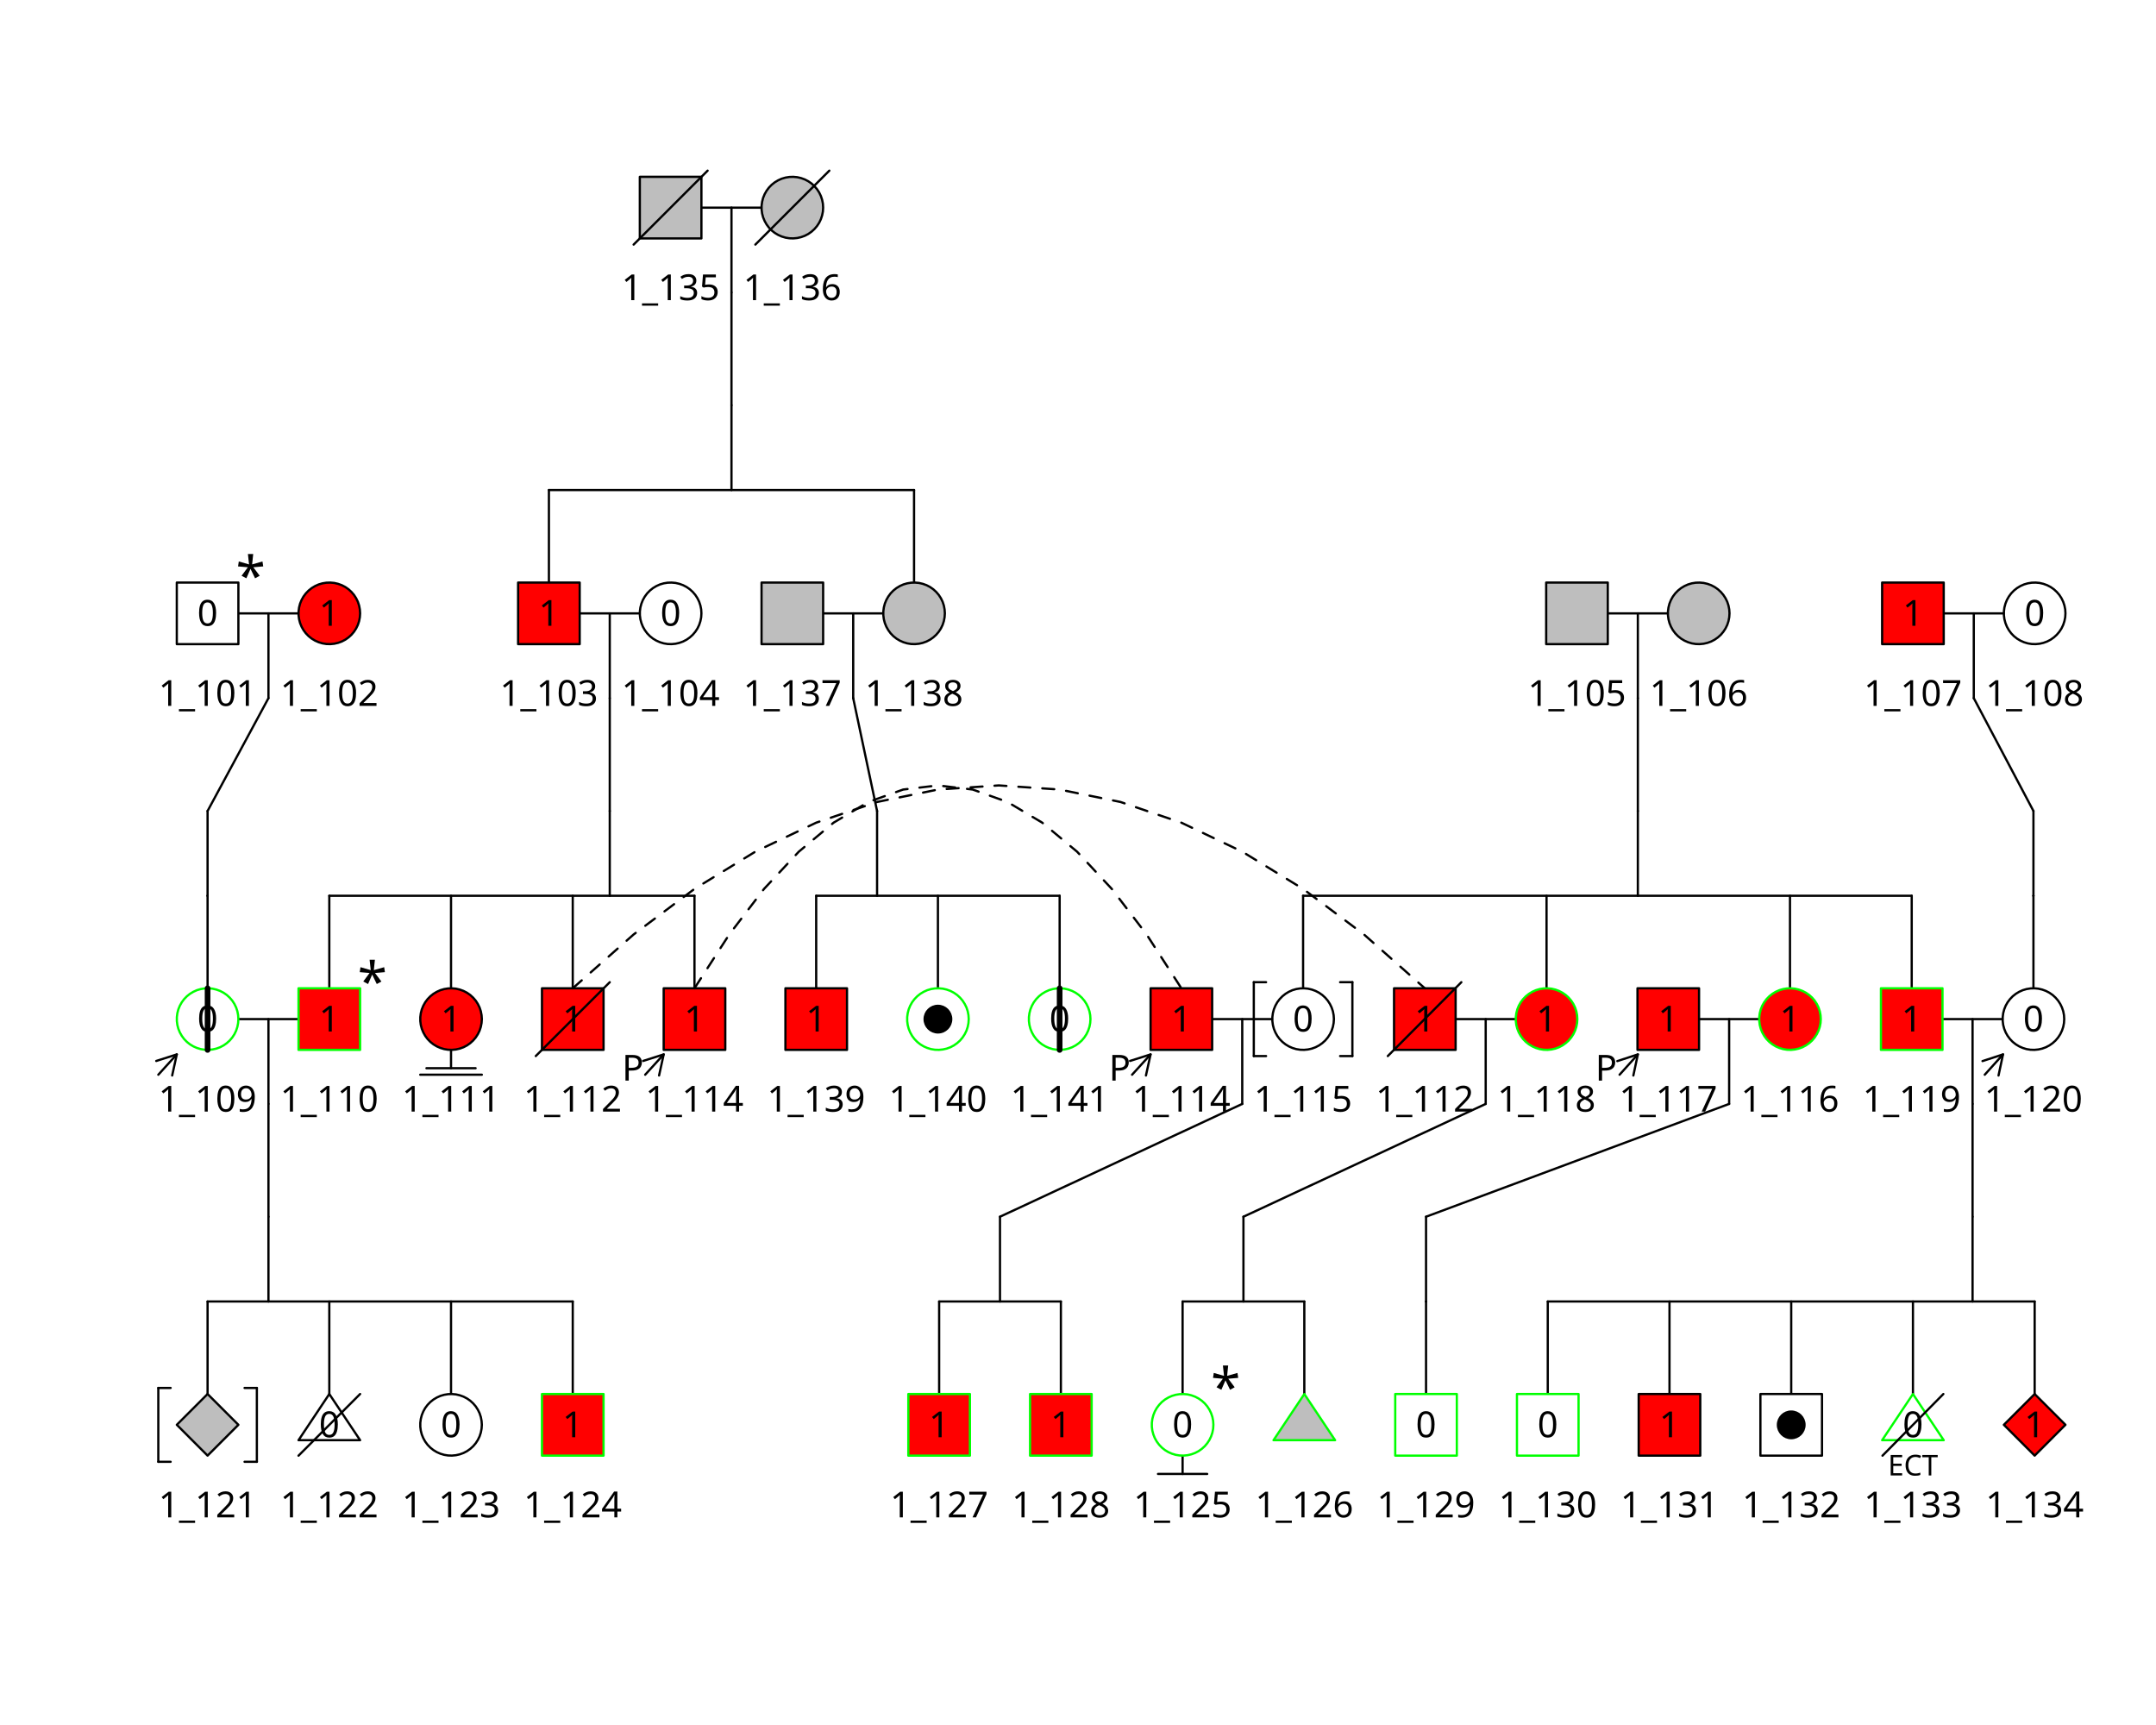
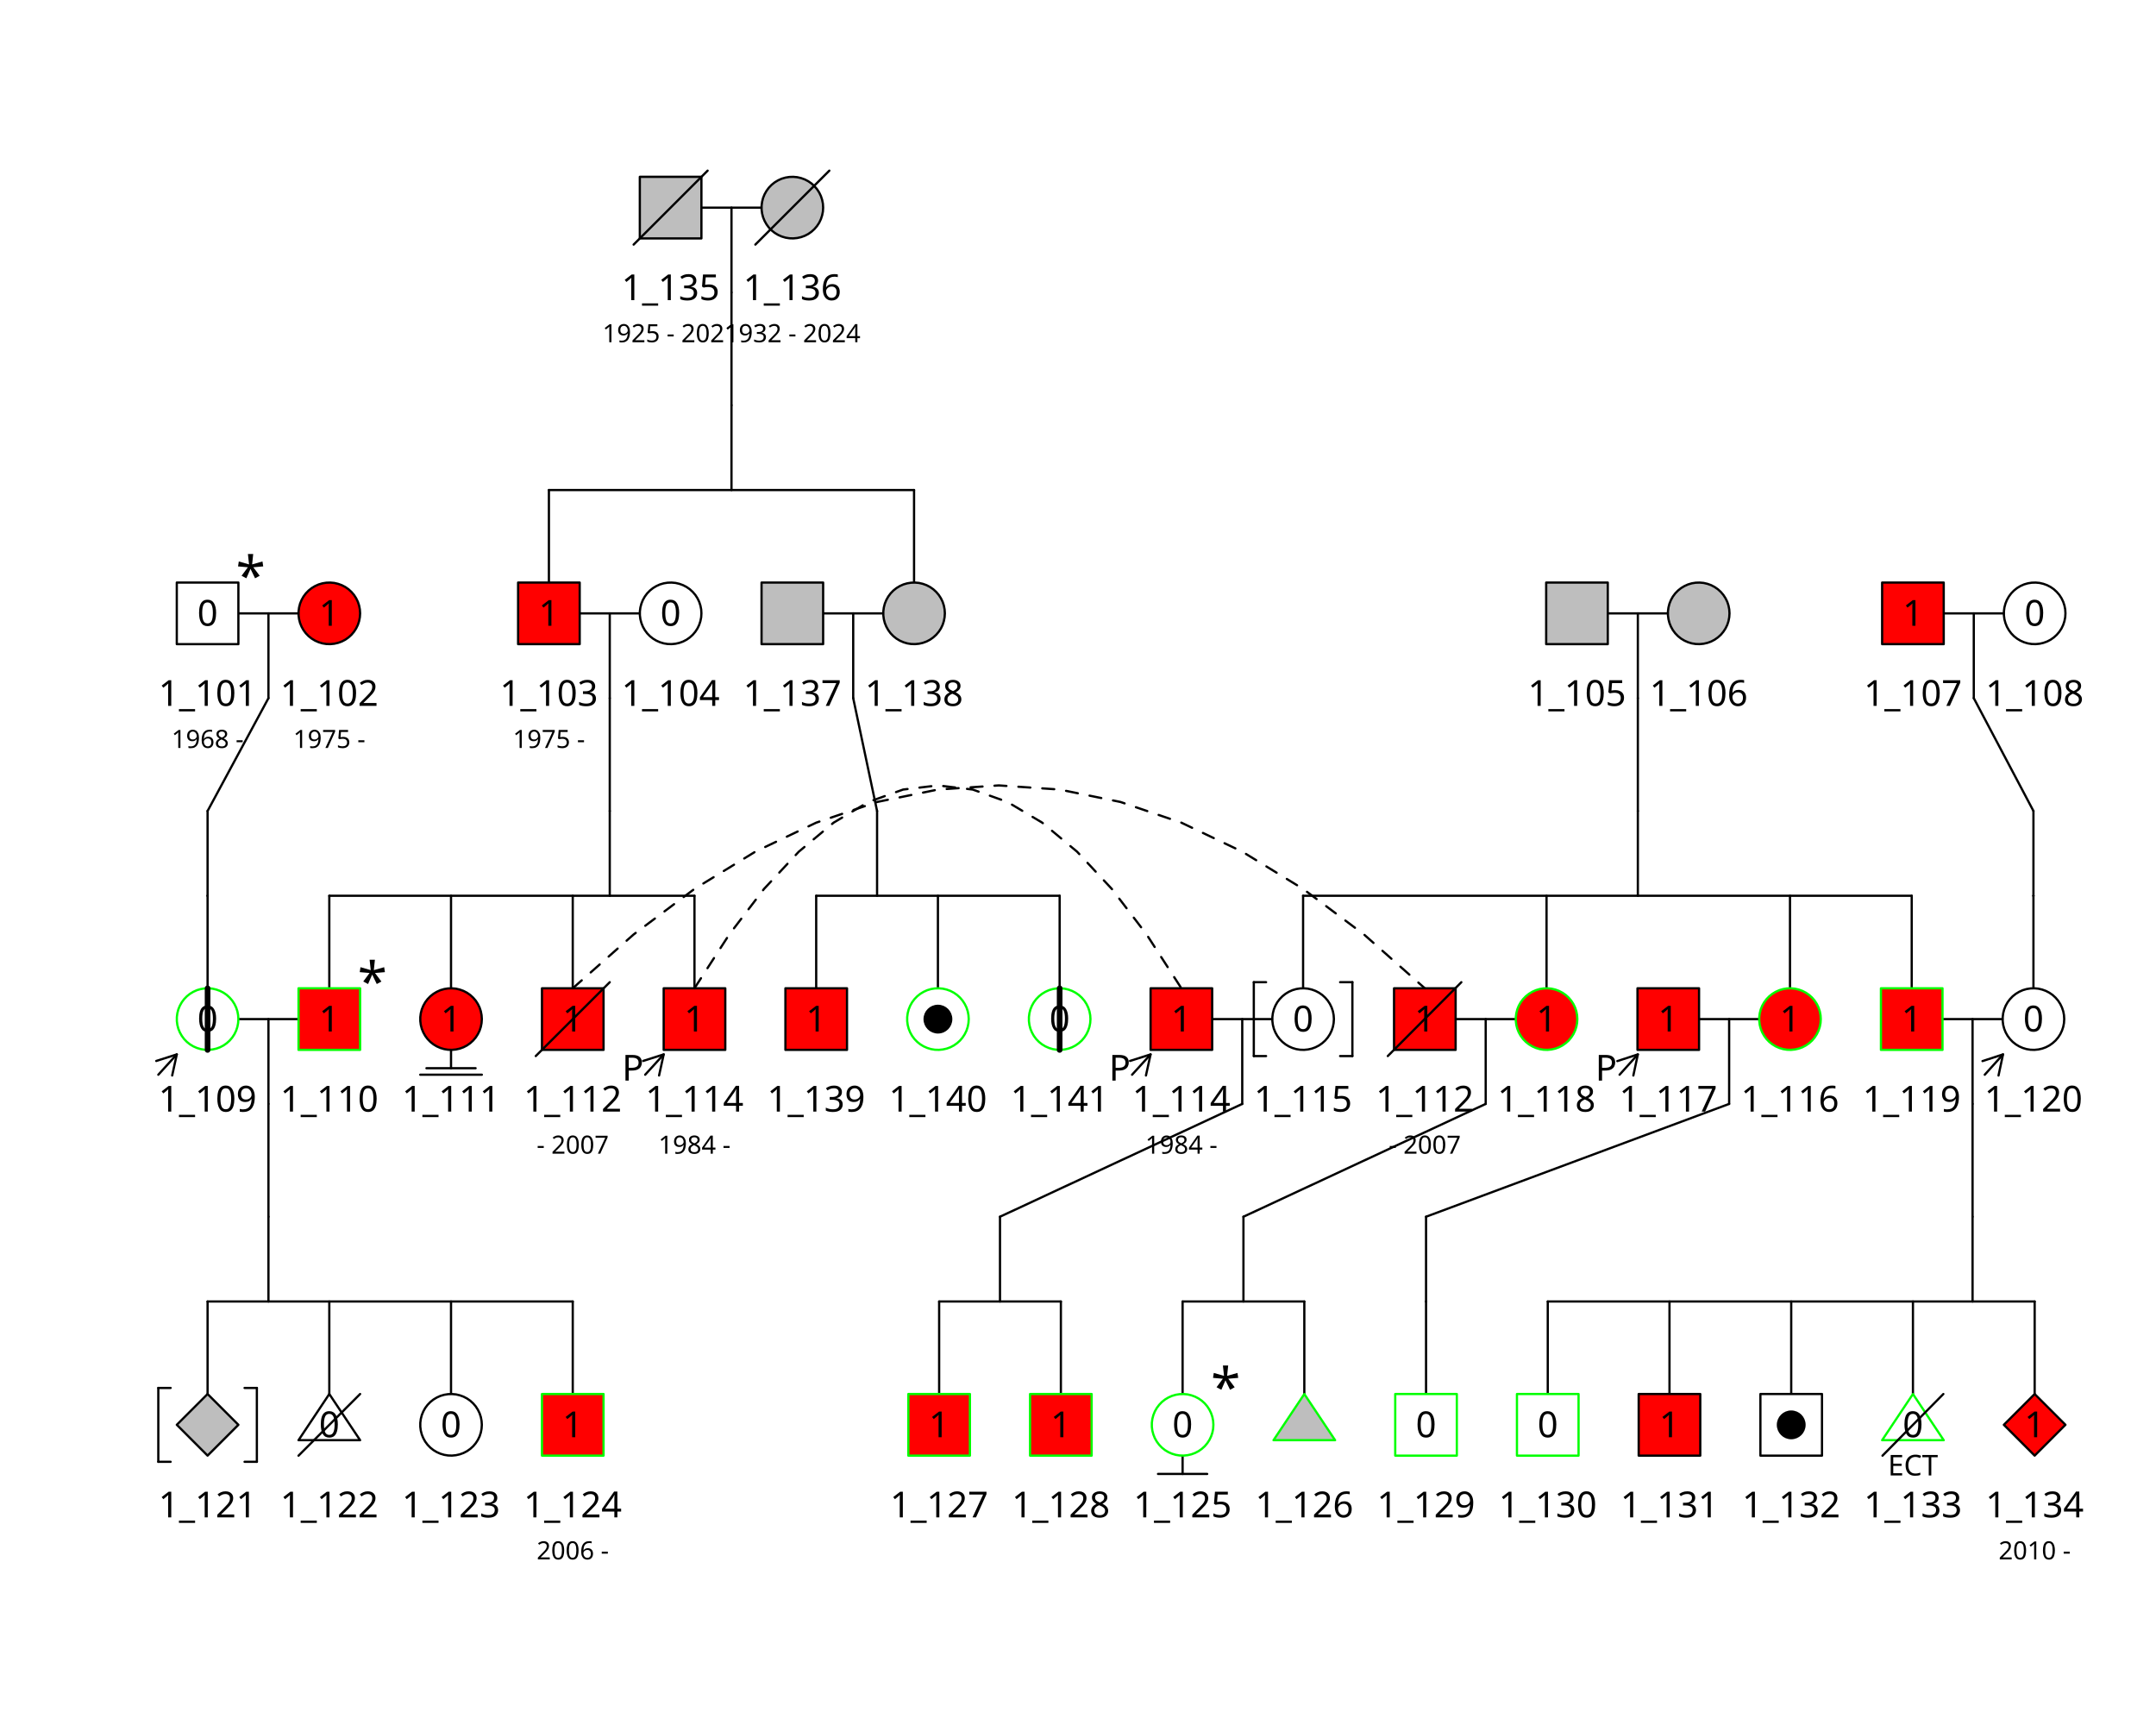
<svg xmlns="http://www.w3.org/2000/svg" class="svglite" data-engine-version="2.0" width="720.00pt" height="576.00pt" viewBox="0 0 720.00 576.00">
  <defs>
    <style type="text/css">
    .svglite line, .svglite polyline, .svglite polygon, .svglite path, .svglite rect, .svglite circle {
      fill: none;
      stroke: #000000;
      stroke-linecap: round;
      stroke-linejoin: round;
      stroke-miterlimit: 10.00;
    }
  </style>
  </defs>
  <rect width="100%" height="100%" style="stroke: none; fill: #FFFFFF;" />
  <defs>
    <clipPath id="cpMC4wMHw3MjAuMDB8MC4wMHw1NzYuMDA=">
      <rect x="0.00" y="0.00" width="720.00" height="576.00" />
    </clipPath>
  </defs>
  <g clip-path="url(#cpMC4wMHw3MjAuMDB8MC4wMHw1NzYuMDA=)">
    <line x1="150.62" y1="350.59" x2="150.62" y2="356.69" style="stroke-width: 0.75;" />
    <line x1="394.93" y1="486.07" x2="394.93" y2="492.17" style="stroke-width: 0.75;" />
    <line x1="142.41" y1="356.69" x2="158.83" y2="356.69" style="stroke-width: 0.75;" />
    <line x1="386.72" y1="492.17" x2="403.14" y2="492.17" style="stroke-width: 0.75;" />
    <line x1="140.34" y1="358.86" x2="160.91" y2="358.86" style="stroke-width: 0.75;" />
    <line x1="234.24" y1="69.34" x2="254.32" y2="69.34" style="stroke-width: 0.75;" />
    <line x1="79.61" y1="204.82" x2="99.69" y2="204.82" style="stroke-width: 0.75;" />
    <line x1="79.61" y1="340.30" x2="99.69" y2="340.30" style="stroke-width: 0.75;" />
    <line x1="193.59" y1="204.82" x2="213.67" y2="204.82" style="stroke-width: 0.75;" />
    <line x1="274.89" y1="204.82" x2="294.97" y2="204.82" style="stroke-width: 0.75;" />
    <line x1="536.80" y1="204.82" x2="557.12" y2="204.82" style="stroke-width: 0.75;" />
    <line x1="648.99" y1="204.82" x2="669.31" y2="204.82" style="stroke-width: 0.75;" />
    <line x1="404.81" y1="340.30" x2="424.89" y2="340.30" style="stroke-width: 0.75;" />
    <line x1="485.98" y1="340.30" x2="506.31" y2="340.30" style="stroke-width: 0.75;" />
    <line x1="567.28" y1="340.30" x2="587.61" y2="340.30" style="stroke-width: 0.75;" />
    <line x1="648.58" y1="340.30" x2="668.91" y2="340.30" style="stroke-width: 0.75;" />
    <line x1="183.31" y1="194.52" x2="183.31" y2="163.63" style="stroke-width: 0.75;" />
    <line x1="305.25" y1="194.52" x2="305.25" y2="163.63" style="stroke-width: 0.75;" />
    <line x1="183.31" y1="163.63" x2="305.25" y2="163.63" style="stroke-width: 0.75;" />
    <line x1="244.28" y1="163.63" x2="244.28" y2="135.32" style="stroke-width: 0.75;" />
    <line x1="244.28" y1="135.32" x2="244.28" y2="97.65" style="stroke-width: 0.75;" />
    <line x1="244.28" y1="97.65" x2="244.28" y2="69.34" style="stroke-width: 0.75;" />
    <line x1="69.32" y1="330.00" x2="69.32" y2="299.11" style="stroke-width: 0.75;" />
    <line x1="69.32" y1="299.11" x2="69.32" y2="299.11" style="stroke-width: 0.75;" />
    <line x1="69.32" y1="299.11" x2="69.32" y2="270.80" style="stroke-width: 0.75;" />
    <line x1="69.32" y1="270.80" x2="89.65" y2="233.13" style="stroke-width: 0.75;" />
    <line x1="89.65" y1="233.13" x2="89.65" y2="204.82" style="stroke-width: 0.75;" />
    <line x1="109.97" y1="330.00" x2="109.97" y2="299.11" style="stroke-width: 0.75;" />
    <line x1="150.62" y1="330.00" x2="150.62" y2="299.11" style="stroke-width: 0.75;" />
    <line x1="191.27" y1="330.00" x2="191.27" y2="299.11" style="stroke-width: 0.75;" />
    <line x1="231.92" y1="330.00" x2="231.92" y2="299.11" style="stroke-width: 0.75;" />
    <line x1="109.97" y1="299.11" x2="231.92" y2="299.11" style="stroke-width: 0.75;" />
    <line x1="203.63" y1="299.11" x2="203.63" y2="270.80" style="stroke-width: 0.75;" />
    <line x1="203.63" y1="270.80" x2="203.63" y2="233.13" style="stroke-width: 0.75;" />
    <line x1="203.63" y1="233.13" x2="203.63" y2="204.82" style="stroke-width: 0.75;" />
    <line x1="272.57" y1="330.00" x2="272.57" y2="299.11" style="stroke-width: 0.75;" />
    <line x1="313.22" y1="330.00" x2="313.22" y2="299.11" style="stroke-width: 0.75;" />
    <line x1="353.87" y1="330.00" x2="353.87" y2="299.11" style="stroke-width: 0.75;" />
    <line x1="272.57" y1="299.11" x2="353.87" y2="299.11" style="stroke-width: 0.75;" />
    <line x1="292.90" y1="299.11" x2="292.90" y2="270.80" style="stroke-width: 0.75;" />
    <line x1="292.90" y1="270.80" x2="284.93" y2="233.13" style="stroke-width: 0.75;" />
    <line x1="284.93" y1="233.13" x2="284.93" y2="204.82" style="stroke-width: 0.75;" />
    <line x1="435.17" y1="330.00" x2="435.17" y2="299.11" style="stroke-width: 0.75;" />
    <line x1="516.47" y1="330.00" x2="516.47" y2="299.11" style="stroke-width: 0.75;" />
    <line x1="597.77" y1="330.00" x2="597.77" y2="299.11" style="stroke-width: 0.75;" />
    <line x1="638.42" y1="330.00" x2="638.42" y2="299.11" style="stroke-width: 0.75;" />
    <line x1="435.17" y1="299.11" x2="638.42" y2="299.11" style="stroke-width: 0.75;" />
    <line x1="546.96" y1="299.11" x2="546.96" y2="270.80" style="stroke-width: 0.75;" />
    <line x1="546.96" y1="270.80" x2="546.96" y2="233.13" style="stroke-width: 0.75;" />
    <line x1="546.96" y1="233.13" x2="546.96" y2="204.82" style="stroke-width: 0.75;" />
    <line x1="679.07" y1="330.00" x2="679.07" y2="299.11" style="stroke-width: 0.75;" />
    <line x1="679.07" y1="299.11" x2="679.07" y2="299.11" style="stroke-width: 0.75;" />
    <line x1="679.07" y1="299.11" x2="679.07" y2="270.80" style="stroke-width: 0.75;" />
    <line x1="679.07" y1="270.80" x2="659.15" y2="233.13" style="stroke-width: 0.75;" />
    <line x1="659.15" y1="233.13" x2="659.15" y2="204.82" style="stroke-width: 0.75;" />
    <line x1="69.32" y1="465.48" x2="69.32" y2="434.59" style="stroke-width: 0.75;" />
    <line x1="109.97" y1="465.48" x2="109.97" y2="434.59" style="stroke-width: 0.75;" />
    <line x1="150.62" y1="465.48" x2="150.62" y2="434.59" style="stroke-width: 0.75;" />
    <line x1="191.27" y1="465.48" x2="191.27" y2="434.59" style="stroke-width: 0.75;" />
    <line x1="69.32" y1="434.59" x2="191.27" y2="434.59" style="stroke-width: 0.75;" />
    <line x1="89.65" y1="434.59" x2="89.65" y2="406.28" style="stroke-width: 0.75;" />
    <line x1="89.65" y1="406.28" x2="89.65" y2="368.61" style="stroke-width: 0.75;" />
    <line x1="89.65" y1="368.61" x2="89.65" y2="340.30" style="stroke-width: 0.75;" />
    <line x1="313.63" y1="465.48" x2="313.63" y2="434.59" style="stroke-width: 0.75;" />
    <line x1="354.28" y1="465.48" x2="354.28" y2="434.59" style="stroke-width: 0.75;" />
    <line x1="313.63" y1="434.59" x2="354.28" y2="434.59" style="stroke-width: 0.75;" />
    <line x1="333.95" y1="434.59" x2="333.95" y2="406.28" style="stroke-width: 0.75;" />
    <line x1="333.95" y1="406.28" x2="414.85" y2="368.61" style="stroke-width: 0.75;" />
    <line x1="414.85" y1="368.61" x2="414.85" y2="340.30" style="stroke-width: 0.75;" />
    <line x1="394.93" y1="465.48" x2="394.93" y2="434.59" style="stroke-width: 0.75;" />
    <line x1="435.58" y1="465.48" x2="435.58" y2="434.59" style="stroke-width: 0.75;" />
    <line x1="394.93" y1="434.59" x2="435.58" y2="434.59" style="stroke-width: 0.75;" />
    <line x1="415.25" y1="434.59" x2="415.25" y2="406.28" style="stroke-width: 0.75;" />
    <line x1="415.25" y1="406.28" x2="496.15" y2="368.61" style="stroke-width: 0.75;" />
    <line x1="496.15" y1="368.61" x2="496.15" y2="340.30" style="stroke-width: 0.75;" />
    <line x1="476.23" y1="465.48" x2="476.23" y2="434.59" style="stroke-width: 0.75;" />
    <line x1="476.23" y1="434.59" x2="476.23" y2="434.59" style="stroke-width: 0.75;" />
    <line x1="476.23" y1="434.59" x2="476.23" y2="406.28" style="stroke-width: 0.75;" />
    <line x1="476.23" y1="406.28" x2="577.45" y2="368.61" style="stroke-width: 0.75;" />
    <line x1="577.45" y1="368.61" x2="577.45" y2="340.30" style="stroke-width: 0.75;" />
    <line x1="516.88" y1="465.48" x2="516.88" y2="434.59" style="stroke-width: 0.75;" />
    <line x1="557.53" y1="465.48" x2="557.53" y2="434.59" style="stroke-width: 0.75;" />
    <line x1="598.18" y1="465.48" x2="598.18" y2="434.59" style="stroke-width: 0.75;" />
    <line x1="638.83" y1="465.48" x2="638.83" y2="434.59" style="stroke-width: 0.75;" />
    <line x1="679.48" y1="465.48" x2="679.48" y2="434.59" style="stroke-width: 0.75;" />
    <line x1="516.88" y1="434.59" x2="679.48" y2="434.59" style="stroke-width: 0.75;" />
    <line x1="658.74" y1="434.59" x2="658.74" y2="406.28" style="stroke-width: 0.75;" />
    <line x1="658.74" y1="406.28" x2="658.74" y2="368.61" style="stroke-width: 0.75;" />
    <line x1="658.74" y1="368.61" x2="658.74" y2="340.30" style="stroke-width: 0.75;" />
    <polygon points="213.67,59.04 213.67,79.61 234.24,79.61 234.24,59.04 " style="stroke-width: 0.75; fill: #BEBEBE;" />
    <polygon points="59.04,194.52 59.04,215.09 79.61,215.09 79.61,194.52 " style="stroke-width: 0.75; fill: #FFFFFF;" />
    <polygon points="79.61,340.28 79.52,341.60 79.27,342.89 78.86,344.14 78.29,345.33 77.57,346.43 76.71,347.44 75.74,348.32 74.66,349.08 73.49,349.69 72.25,350.14 70.97,350.43 69.65,350.56 68.34,350.52 67.04,350.31 65.77,349.93 64.57,349.40 63.44,348.72 62.41,347.90 61.49,346.95 60.71,345.89 60.06,344.74 59.56,343.52 59.23,342.25 59.06,340.94 59.06,339.62 59.23,338.32 59.56,337.04 60.06,335.82 60.71,334.67 61.49,333.62 62.41,332.67 63.44,331.85 64.57,331.17 65.77,330.63 67.04,330.26 68.34,330.05 69.65,330.01 70.97,330.13 72.25,330.43 73.49,330.88 74.66,331.49 75.74,332.24 76.71,333.13 77.57,334.13 78.29,335.24 78.86,336.42 79.27,337.67 79.52,338.97 79.61,340.28 " style="stroke-width: 0.75; stroke: #00FF00; fill: #FFFFFF;" />
    <polygon points="69.32,465.48 59.04,475.76 69.32,486.05 79.61,475.76 " style="stroke-width: 0.75; fill: #BEBEBE;" />
    <polygon points="274.89,69.32 274.81,70.64 274.55,71.93 274.14,73.18 273.57,74.37 272.85,75.47 271.99,76.48 271.02,77.36 269.94,78.12 268.77,78.73 267.53,79.18 266.25,79.47 264.93,79.60 263.62,79.56 262.32,79.35 261.05,78.97 259.85,78.44 258.72,77.76 257.69,76.94 256.77,75.99 255.99,74.93 255.34,73.78 254.84,72.56 254.51,71.29 254.34,69.98 254.34,68.66 254.51,67.36 254.84,66.08 255.34,64.86 255.99,63.71 256.77,62.66 257.69,61.71 258.72,60.89 259.85,60.21 261.05,59.67 262.32,59.30 263.62,59.09 264.93,59.05 266.25,59.17 267.53,59.47 268.77,59.92 269.94,60.53 271.02,61.28 271.99,62.17 272.85,63.17 273.57,64.28 274.14,65.46 274.55,66.71 274.81,68.01 274.89,69.32 " style="stroke-width: 0.75; fill: #BEBEBE;" />
    <polygon points="120.26,204.80 120.17,206.12 119.92,207.41 119.51,208.66 118.93,209.85 118.22,210.95 117.36,211.96 116.39,212.84 115.31,213.60 114.14,214.21 112.90,214.66 111.62,214.95 110.30,215.08 108.99,215.04 107.69,214.83 106.42,214.45 105.22,213.92 104.09,213.24 103.06,212.42 102.14,211.47 101.35,210.41 100.71,209.26 100.21,208.04 99.88,206.77 99.71,205.46 99.71,204.14 99.88,202.84 100.21,201.56 100.71,200.34 101.35,199.19 102.14,198.14 103.06,197.19 104.09,196.37 105.22,195.69 106.42,195.15 107.69,194.78 108.99,194.57 110.30,194.53 111.62,194.65 112.90,194.95 114.14,195.40 115.31,196.01 116.39,196.76 117.36,197.65 118.22,198.65 118.93,199.76 119.51,200.94 119.92,202.19 120.17,203.49 120.26,204.80 " style="stroke-width: 0.75; fill: #FF0000;" />
    <polygon points="99.69,330.00 99.69,350.57 120.26,350.57 120.26,330.00 " style="stroke-width: 0.75; stroke: #00FF00; fill: #FF0000;" />
    <polygon points="99.69,480.90 109.97,465.48 120.26,480.90 " style="stroke-width: 0.75; fill: #FFFFFF;" />
    <polygon points="173.02,194.52 173.02,215.09 193.59,215.09 193.59,194.52 " style="stroke-width: 0.75; fill: #FF0000;" />
    <polygon points="160.91,340.28 160.82,341.60 160.57,342.89 160.16,344.14 159.58,345.33 158.87,346.43 158.01,347.44 157.04,348.32 155.96,349.08 154.79,349.69 153.55,350.14 152.27,350.43 150.95,350.56 149.64,350.52 148.34,350.31 147.07,349.93 145.87,349.40 144.74,348.72 143.71,347.90 142.79,346.95 142.00,345.89 141.36,344.74 140.86,343.52 140.53,342.25 140.36,340.94 140.36,339.62 140.53,338.32 140.86,337.04 141.36,335.82 142.00,334.67 142.79,333.62 143.71,332.67 144.74,331.85 145.87,331.17 147.07,330.63 148.34,330.26 149.64,330.05 150.95,330.01 152.27,330.13 153.55,330.43 154.79,330.88 155.96,331.49 157.04,332.24 158.01,333.13 158.87,334.13 159.58,335.24 160.16,336.42 160.57,337.67 160.82,338.97 160.91,340.28 " style="stroke-width: 0.75; fill: #FF0000;" />
    <polygon points="160.91,475.76 160.82,477.08 160.57,478.37 160.16,479.62 159.58,480.81 158.87,481.91 158.01,482.92 157.04,483.80 155.96,484.56 154.79,485.17 153.55,485.62 152.27,485.91 150.95,486.04 149.64,486.00 148.34,485.79 147.07,485.41 145.87,484.88 144.74,484.20 143.71,483.38 142.79,482.43 142.00,481.37 141.36,480.22 140.86,479.00 140.53,477.73 140.36,476.42 140.36,475.10 140.53,473.80 140.86,472.52 141.36,471.30 142.00,470.15 142.79,469.10 143.71,468.15 144.74,467.33 145.87,466.65 147.07,466.11 148.34,465.74 149.64,465.53 150.95,465.49 152.27,465.61 153.55,465.91 154.79,466.36 155.96,466.97 157.04,467.72 158.01,468.61 158.87,469.61 159.58,470.72 160.16,471.90 160.57,473.15 160.82,474.45 160.91,475.76 " style="stroke-width: 0.75; fill: #FFFFFF;" />
    <polygon points="234.24,204.80 234.16,206.12 233.90,207.41 233.49,208.66 232.92,209.85 232.20,210.95 231.34,211.96 230.37,212.84 229.29,213.60 228.12,214.21 226.88,214.66 225.60,214.95 224.29,215.08 222.97,215.04 221.67,214.83 220.40,214.45 219.20,213.92 218.07,213.24 217.04,212.42 216.12,211.47 215.34,210.41 214.69,209.26 214.20,208.04 213.86,206.77 213.69,205.46 213.69,204.14 213.86,202.84 214.20,201.56 214.69,200.34 215.34,199.19 216.12,198.14 217.04,197.19 218.07,196.37 219.20,195.69 220.40,195.15 221.67,194.78 222.97,194.57 224.29,194.53 225.60,194.65 226.88,194.95 228.12,195.40 229.29,196.01 230.37,196.76 231.34,197.65 232.20,198.65 232.92,199.76 233.49,200.94 233.90,202.19 234.16,203.49 234.24,204.80 " style="stroke-width: 0.75; fill: #FFFFFF;" />
    <polygon points="180.99,330.00 180.99,350.57 201.56,350.57 201.56,330.00 " style="stroke-width: 0.75; fill: #FF0000;" />
    <polygon points="180.99,465.48 180.99,486.05 201.56,486.05 201.56,465.48 " style="stroke-width: 0.75; stroke: #00FF00; fill: #FF0000;" />
    <polygon points="254.32,194.52 254.32,215.09 274.89,215.09 274.89,194.52 " style="stroke-width: 0.75; fill: #BEBEBE;" />
    <polygon points="221.64,330.00 221.64,350.57 242.21,350.57 242.21,330.00 " style="stroke-width: 0.75; fill: #FF0000;" />
    <polygon points="303.34,465.48 303.34,486.05 323.91,486.05 323.91,465.48 " style="stroke-width: 0.75; stroke: #00FF00; fill: #FF0000;" />
    <polygon points="315.54,204.80 315.45,206.12 315.20,207.41 314.79,208.66 314.22,209.85 313.50,210.95 312.64,211.96 311.67,212.84 310.59,213.60 309.42,214.21 308.18,214.66 306.90,214.95 305.58,215.08 304.27,215.04 302.97,214.83 301.70,214.45 300.50,213.92 299.37,213.24 298.34,212.42 297.42,211.47 296.64,210.41 295.99,209.26 295.49,208.04 295.16,206.77 294.99,205.46 294.99,204.14 295.16,202.84 295.49,201.56 295.99,200.34 296.64,199.19 297.42,198.14 298.34,197.19 299.37,196.37 300.50,195.69 301.70,195.15 302.97,194.78 304.27,194.57 305.58,194.53 306.90,194.65 308.18,194.95 309.42,195.40 310.59,196.01 311.67,196.76 312.64,197.65 313.50,198.65 314.22,199.76 314.79,200.94 315.20,202.19 315.45,203.49 315.54,204.80 " style="stroke-width: 0.75; fill: #BEBEBE;" />
    <polygon points="262.29,330.00 262.29,350.57 282.86,350.57 282.86,330.00 " style="stroke-width: 0.75; fill: #FF0000;" />
    <polygon points="343.99,465.48 343.99,486.05 364.56,486.05 364.56,465.48 " style="stroke-width: 0.75; stroke: #00FF00; fill: #FF0000;" />
    <polygon points="516.35,194.52 516.35,215.09 536.92,215.09 536.92,194.52 " style="stroke-width: 0.75; fill: #BEBEBE;" />
    <polygon points="323.51,340.28 323.42,341.60 323.17,342.89 322.76,344.14 322.18,345.33 321.46,346.43 320.61,347.44 319.63,348.32 318.55,349.08 317.39,349.69 316.15,350.14 314.86,350.43 313.55,350.56 312.23,350.52 310.93,350.31 309.67,349.93 308.47,349.40 307.34,348.72 306.31,347.90 305.39,346.95 304.60,345.89 303.96,344.74 303.46,343.52 303.13,342.25 302.96,340.94 302.96,339.62 303.13,338.32 303.46,337.04 303.96,335.82 304.60,334.67 305.39,333.62 306.31,332.67 307.34,331.85 308.47,331.17 309.67,330.63 310.93,330.26 312.23,330.05 313.55,330.01 314.86,330.13 316.15,330.43 317.39,330.88 318.55,331.49 319.63,332.24 320.61,333.13 321.46,334.13 322.18,335.24 322.76,336.42 323.17,337.67 323.42,338.97 323.51,340.28 " style="stroke-width: 0.75; stroke: #00FF00; fill: #FFFFFF;" />
    <polygon points="405.21,475.76 405.13,477.08 404.88,478.37 404.46,479.62 403.89,480.81 403.17,481.91 402.32,482.92 401.34,483.80 400.26,484.56 399.09,485.17 397.85,485.62 396.57,485.91 395.26,486.04 393.94,486.00 392.64,485.79 391.38,485.41 390.17,484.88 389.04,484.20 388.01,483.38 387.10,482.43 386.31,481.37 385.66,480.22 385.17,479.00 384.83,477.73 384.66,476.42 384.66,475.10 384.83,473.80 385.17,472.52 385.66,471.30 386.31,470.15 387.10,469.10 388.01,468.15 389.04,467.33 390.17,466.65 391.38,466.11 392.64,465.74 393.94,465.53 395.26,465.49 396.57,465.61 397.85,465.91 399.09,466.36 400.26,466.97 401.34,467.72 402.32,468.61 403.17,469.61 403.89,470.72 404.46,471.90 404.88,473.15 405.13,474.45 405.21,475.76 " style="stroke-width: 0.75; stroke: #00FF00; fill: #FFFFFF;" />
    <polygon points="577.57,204.80 577.48,206.12 577.23,207.41 576.82,208.66 576.24,209.85 575.52,210.95 574.67,211.96 573.69,212.84 572.61,213.60 571.45,214.21 570.21,214.66 568.92,214.95 567.61,215.08 566.30,215.04 564.99,214.83 563.73,214.45 562.53,213.92 561.40,213.24 560.37,212.42 559.45,211.47 558.66,210.41 558.02,209.26 557.52,208.04 557.19,206.77 557.02,205.46 557.02,204.14 557.19,202.84 557.52,201.56 558.02,200.34 558.66,199.19 559.45,198.14 560.37,197.19 561.40,196.37 562.53,195.69 563.73,195.15 564.99,194.78 566.30,194.57 567.61,194.53 568.92,194.65 570.21,194.95 571.45,195.40 572.61,196.01 573.69,196.76 574.67,197.65 575.52,198.65 576.24,199.76 576.82,200.94 577.23,202.19 577.48,203.49 577.57,204.80 " style="stroke-width: 0.75; fill: #BEBEBE;" />
    <polygon points="364.16,340.28 364.07,341.60 363.82,342.89 363.40,344.14 362.83,345.33 362.11,346.43 361.26,347.44 360.28,348.32 359.20,349.08 358.03,349.69 356.80,350.14 355.51,350.43 354.20,350.56 352.88,350.52 351.58,350.31 350.32,349.93 349.12,349.40 347.99,348.72 346.96,347.90 346.04,346.95 345.25,345.89 344.61,344.74 344.11,343.52 343.78,342.25 343.61,340.94 343.61,339.62 343.78,338.32 344.11,337.04 344.61,335.82 345.25,334.67 346.04,333.62 346.96,332.67 347.99,331.85 349.12,331.17 350.32,330.63 351.58,330.26 352.88,330.05 354.20,330.01 355.51,330.13 356.80,330.43 358.03,330.88 359.20,331.49 360.28,332.24 361.26,333.13 362.11,334.13 362.83,335.24 363.40,336.42 363.82,337.67 364.07,338.97 364.16,340.28 " style="stroke-width: 0.75; stroke: #00FF00; fill: #FFFFFF;" />
    <polygon points="425.29,480.90 435.58,465.48 445.86,480.90 " style="stroke-width: 0.75; stroke: #00FF00; fill: #BEBEBE;" />
    <polygon points="628.54,194.52 628.54,215.09 649.11,215.09 649.11,194.52 " style="stroke-width: 0.75; fill: #FF0000;" />
    <polygon points="384.24,330.00 384.24,350.57 404.81,350.57 404.81,330.00 " style="stroke-width: 0.75; fill: #FF0000;" />
    <polygon points="465.94,465.48 465.94,486.05 486.51,486.05 486.51,465.48 " style="stroke-width: 0.75; stroke: #00FF00; fill: #FFFFFF;" />
    <polygon points="689.76,204.80 689.68,206.12 689.42,207.41 689.01,208.66 688.44,209.85 687.72,210.95 686.86,211.96 685.89,212.84 684.81,213.60 683.64,214.21 682.40,214.66 681.12,214.95 679.81,215.08 678.49,215.04 677.19,214.83 675.92,214.45 674.72,213.92 673.59,213.24 672.56,212.42 671.64,211.47 670.86,210.41 670.21,209.26 669.72,208.04 669.38,206.77 669.21,205.46 669.21,204.14 669.38,202.84 669.72,201.56 670.21,200.34 670.86,199.19 671.64,198.14 672.56,197.19 673.59,196.37 674.72,195.69 675.92,195.15 677.19,194.78 678.49,194.57 679.81,194.53 681.12,194.65 682.40,194.95 683.64,195.40 684.81,196.01 685.89,196.76 686.86,197.65 687.72,198.65 688.44,199.76 689.01,200.94 689.42,202.19 689.68,203.49 689.76,204.80 " style="stroke-width: 0.75; fill: #FFFFFF;" />
    <polygon points="445.46,340.28 445.37,341.60 445.12,342.89 444.70,344.14 444.13,345.33 443.41,346.43 442.56,347.44 441.58,348.32 440.50,349.08 439.33,349.69 438.10,350.14 436.81,350.43 435.50,350.56 434.18,350.52 432.88,350.31 431.62,349.93 430.41,349.40 429.29,348.72 428.26,347.90 427.34,346.95 426.55,345.89 425.91,344.74 425.41,343.52 425.08,342.25 424.91,340.94 424.91,339.62 425.08,338.32 425.41,337.04 425.91,335.82 426.55,334.67 427.34,333.62 428.26,332.67 429.29,331.85 430.41,331.17 431.62,330.63 432.88,330.26 434.18,330.05 435.50,330.01 436.81,330.13 438.10,330.43 439.33,330.88 440.50,331.49 441.58,332.24 442.56,333.13 443.41,334.13 444.13,335.24 444.70,336.42 445.12,337.67 445.37,338.97 445.46,340.28 " style="stroke-width: 0.75; fill: #FFFFFF;" />
    <polygon points="506.59,465.48 506.59,486.05 527.16,486.05 527.16,465.48 " style="stroke-width: 0.75; stroke: #00FF00; fill: #FFFFFF;" />
    <polygon points="465.54,330.00 465.54,350.57 486.11,350.57 486.11,330.00 " style="stroke-width: 0.75; fill: #FF0000;" />
    <polygon points="547.24,465.48 547.24,486.05 567.81,486.05 567.81,465.48 " style="stroke-width: 0.75; fill: #FF0000;" />
    <polygon points="526.75,340.28 526.67,341.60 526.42,342.89 526.00,344.14 525.43,345.33 524.71,346.43 523.86,347.44 522.88,348.32 521.80,349.08 520.63,349.69 519.40,350.14 518.11,350.43 516.80,350.56 515.48,350.52 514.18,350.31 512.92,349.93 511.71,349.40 510.59,348.72 509.56,347.90 508.64,346.95 507.85,345.89 507.20,344.74 506.71,343.52 506.38,342.25 506.21,340.94 506.21,339.62 506.38,338.32 506.71,337.04 507.20,335.82 507.85,334.67 508.64,333.62 509.56,332.67 510.59,331.85 511.71,331.17 512.92,330.63 514.18,330.26 515.48,330.05 516.80,330.01 518.11,330.13 519.40,330.43 520.63,330.88 521.80,331.49 522.88,332.24 523.86,333.13 524.71,334.13 525.43,335.24 526.00,336.42 526.42,337.67 526.67,338.97 526.75,340.28 " style="stroke-width: 0.75; stroke: #00FF00; fill: #FF0000;" />
    <polygon points="587.89,465.48 587.89,486.05 608.46,486.05 608.46,465.48 " style="stroke-width: 0.75; fill: #FFFFFF;" />
    <polygon points="546.84,330.00 546.84,350.57 567.40,350.57 567.40,330.00 " style="stroke-width: 0.75; fill: #FF0000;" />
    <polygon points="628.54,480.90 638.83,465.48 649.11,480.90 " style="stroke-width: 0.75; stroke: #00FF00; fill: #FFFFFF;" />
    <polygon points="608.05,340.28 607.97,341.60 607.72,342.89 607.30,344.14 606.73,345.33 606.01,346.43 605.16,347.44 604.18,348.32 603.10,349.08 601.93,349.69 600.70,350.14 599.41,350.43 598.10,350.56 596.78,350.52 595.48,350.31 594.22,349.93 593.01,349.40 591.89,348.72 590.86,347.90 589.94,346.95 589.15,345.89 588.50,344.74 588.01,343.52 587.68,342.25 587.51,340.94 587.51,339.62 587.68,338.32 588.01,337.04 588.50,335.82 589.15,334.67 589.94,333.62 590.86,332.67 591.89,331.85 593.01,331.17 594.22,330.63 595.48,330.26 596.78,330.05 598.10,330.01 599.41,330.13 600.70,330.43 601.93,330.88 603.10,331.49 604.18,332.24 605.16,333.13 606.01,334.13 606.73,335.24 607.30,336.42 607.72,337.67 607.97,338.97 608.05,340.28 " style="stroke-width: 0.75; stroke: #00FF00; fill: #FF0000;" />
    <polygon points="679.48,465.48 669.19,475.76 679.48,486.05 689.76,475.76 " style="stroke-width: 0.75; fill: #FF0000;" />
    <polygon points="628.14,330.00 628.14,350.57 648.70,350.57 648.70,330.00 " style="stroke-width: 0.75; stroke: #00FF00; fill: #FF0000;" />
    <polygon points="689.35,340.28 689.27,341.60 689.02,342.89 688.60,344.14 688.03,345.33 687.31,346.43 686.46,347.44 685.48,348.32 684.40,349.08 683.23,349.69 682.00,350.14 680.71,350.43 679.40,350.56 678.08,350.52 676.78,350.31 675.52,349.93 674.31,349.40 673.19,348.72 672.15,347.90 671.24,346.95 670.45,345.89 669.80,344.74 669.31,343.52 668.97,342.25 668.81,340.94 668.81,339.62 668.97,338.32 669.31,337.04 669.80,335.82 670.45,334.67 671.24,333.62 672.15,332.67 673.19,331.85 674.31,331.17 675.52,330.63 676.78,330.26 678.08,330.05 679.40,330.01 680.71,330.13 682.00,330.43 683.23,330.88 684.40,331.49 685.48,332.24 686.46,333.13 687.31,334.13 688.03,335.24 688.60,336.42 689.02,337.67 689.27,338.97 689.35,340.28 " style="stroke-width: 0.75; fill: #FFFFFF;" />
    <line x1="99.69" y1="486.07" x2="120.26" y2="465.48" style="stroke-width: 0.75;" />
    <line x1="628.66" y1="486.07" x2="648.99" y2="465.48" style="stroke-width: 0.75;" />
    <line x1="211.60" y1="81.67" x2="236.31" y2="56.98" style="stroke-width: 0.75;" />
    <line x1="252.25" y1="81.67" x2="276.96" y2="56.98" style="stroke-width: 0.75;" />
    <line x1="178.92" y1="352.63" x2="203.63" y2="327.97" style="stroke-width: 0.75;" />
    <line x1="463.46" y1="352.63" x2="488.02" y2="327.97" style="stroke-width: 0.75;" />
    <line x1="69.32" y1="350.59" x2="69.32" y2="330.00" style="stroke-width: 1.88;" />
    <line x1="353.87" y1="350.59" x2="353.87" y2="330.00" style="stroke-width: 1.88;" />
    <line x1="52.87" y1="488.11" x2="52.87" y2="463.45" style="stroke-width: 0.75;" />
    <line x1="85.78" y1="488.11" x2="85.78" y2="463.45" style="stroke-width: 0.75;" />
    <line x1="418.71" y1="352.63" x2="418.71" y2="327.97" style="stroke-width: 0.75;" />
    <line x1="451.63" y1="352.63" x2="451.63" y2="327.97" style="stroke-width: 0.75;" />
    <line x1="85.78" y1="488.11" x2="81.67" y2="488.11" style="stroke-width: 0.75;" />
    <line x1="85.78" y1="463.45" x2="81.67" y2="463.45" style="stroke-width: 0.75;" />
    <line x1="52.87" y1="488.11" x2="56.98" y2="488.11" style="stroke-width: 0.75;" />
    <line x1="52.87" y1="463.45" x2="56.98" y2="463.45" style="stroke-width: 0.75;" />
    <line x1="451.63" y1="352.63" x2="447.53" y2="352.63" style="stroke-width: 0.75;" />
    <line x1="451.63" y1="327.97" x2="447.53" y2="327.97" style="stroke-width: 0.75;" />
    <line x1="418.71" y1="352.63" x2="422.81" y2="352.63" style="stroke-width: 0.75;" />
    <line x1="418.71" y1="327.97" x2="422.81" y2="327.97" style="stroke-width: 0.75;" />
    <polyline points="191.27,330.00 211.60,312.03 231.92,296.82 252.25,284.38 272.57,274.70 292.90,267.79 313.22,263.64 333.55,262.26 353.87,263.64 374.20,267.79 394.52,274.70 414.85,284.38 435.17,296.82 455.50,312.03 475.82,330.00 " style="stroke-width: 0.75; stroke-dasharray: 4.00,4.00;" />
    <polyline points="231.92,330.00 243.54,312.03 255.15,296.82 266.77,284.38 278.38,274.70 289.99,267.79 301.61,263.64 313.22,262.26 324.84,263.64 336.45,267.79 348.06,274.70 359.68,284.38 371.29,296.82 382.91,312.03 394.52,330.00 " style="stroke-width: 0.75; stroke-dasharray: 4.00,4.00;" />
    <line x1="52.87" y1="358.86" x2="59.04" y2="352.08" style="stroke-width: 0.75;" />
    <polyline points="57.50,359.12 59.04,352.08 52.18,354.27 " style="stroke-width: 0.75;" />
    <line x1="215.46" y1="358.86" x2="221.64" y2="352.08" style="stroke-width: 0.75;" />
    <polyline points="220.10,359.12 221.64,352.08 214.78,354.26 " style="stroke-width: 0.75;" />
    <line x1="378.06" y1="358.86" x2="384.24" y2="352.08" style="stroke-width: 0.75;" />
    <polyline points="382.69,359.12 384.24,352.08 377.38,354.26 " style="stroke-width: 0.75;" />
    <line x1="540.86" y1="358.86" x2="546.96" y2="352.08" style="stroke-width: 0.75;" />
    <polyline points="545.46,359.13 546.96,352.08 540.11,354.31 " style="stroke-width: 0.75;" />
    <line x1="662.81" y1="358.86" x2="668.91" y2="352.08" style="stroke-width: 0.75;" />
    <polyline points="667.41,359.13 668.91,352.08 662.06,354.31 " style="stroke-width: 0.75;" />
    <text x="69.32" y="208.95" text-anchor="middle" style="font-size: 12.00px; font-family: sans;" textLength="6.67px" lengthAdjust="spacingAndGlyphs">0</text>
    <text x="69.33" y="344.43" text-anchor="middle" style="font-size: 12.00px; font-family: sans;" textLength="6.67px" lengthAdjust="spacingAndGlyphs">0</text>
    <text x="109.97" y="208.95" text-anchor="middle" style="font-size: 12.00px; font-family: sans;" textLength="6.67px" lengthAdjust="spacingAndGlyphs">1</text>
    <text x="109.97" y="344.43" text-anchor="middle" style="font-size: 12.00px; font-family: sans;" textLength="6.67px" lengthAdjust="spacingAndGlyphs">1</text>
    <text x="109.97" y="479.91" text-anchor="middle" style="font-size: 12.00px; font-family: sans;" textLength="6.67px" lengthAdjust="spacingAndGlyphs">0</text>
    <text x="183.31" y="208.95" text-anchor="middle" style="font-size: 12.00px; font-family: sans;" textLength="6.67px" lengthAdjust="spacingAndGlyphs">1</text>
    <text x="150.62" y="344.43" text-anchor="middle" style="font-size: 12.00px; font-family: sans;" textLength="6.67px" lengthAdjust="spacingAndGlyphs">1</text>
    <text x="150.62" y="479.91" text-anchor="middle" style="font-size: 12.00px; font-family: sans;" textLength="6.67px" lengthAdjust="spacingAndGlyphs">0</text>
    <text x="223.96" y="208.95" text-anchor="middle" style="font-size: 12.00px; font-family: sans;" textLength="6.67px" lengthAdjust="spacingAndGlyphs">0</text>
    <text x="191.27" y="344.43" text-anchor="middle" style="font-size: 12.00px; font-family: sans;" textLength="6.67px" lengthAdjust="spacingAndGlyphs">1</text>
    <text x="191.27" y="479.91" text-anchor="middle" style="font-size: 12.00px; font-family: sans;" textLength="6.67px" lengthAdjust="spacingAndGlyphs">1</text>
    <text x="231.92" y="344.43" text-anchor="middle" style="font-size: 12.00px; font-family: sans;" textLength="6.67px" lengthAdjust="spacingAndGlyphs">1</text>
    <text x="313.63" y="479.91" text-anchor="middle" style="font-size: 12.00px; font-family: sans;" textLength="6.67px" lengthAdjust="spacingAndGlyphs">1</text>
    <text x="272.57" y="344.43" text-anchor="middle" style="font-size: 12.00px; font-family: sans;" textLength="6.67px" lengthAdjust="spacingAndGlyphs">1</text>
    <text x="354.28" y="479.91" text-anchor="middle" style="font-size: 12.00px; font-family: sans;" textLength="6.67px" lengthAdjust="spacingAndGlyphs">1</text>
    <text x="313.22" y="344.43" text-anchor="middle" style="font-size: 12.00px; font-family: sans;" textLength="6.67px" lengthAdjust="spacingAndGlyphs">0</text>
    <text x="394.93" y="479.91" text-anchor="middle" style="font-size: 12.00px; font-family: sans;" textLength="6.67px" lengthAdjust="spacingAndGlyphs">0</text>
    <text x="353.87" y="344.43" text-anchor="middle" style="font-size: 12.00px; font-family: sans;" textLength="6.67px" lengthAdjust="spacingAndGlyphs">0</text>
    <text x="638.83" y="208.95" text-anchor="middle" style="font-size: 12.00px; font-family: sans;" textLength="6.67px" lengthAdjust="spacingAndGlyphs">1</text>
    <text x="394.52" y="344.43" text-anchor="middle" style="font-size: 12.00px; font-family: sans;" textLength="6.67px" lengthAdjust="spacingAndGlyphs">1</text>
    <text x="476.23" y="479.91" text-anchor="middle" style="font-size: 12.00px; font-family: sans;" textLength="6.67px" lengthAdjust="spacingAndGlyphs">0</text>
    <text x="679.48" y="208.95" text-anchor="middle" style="font-size: 12.00px; font-family: sans;" textLength="6.67px" lengthAdjust="spacingAndGlyphs">0</text>
    <text x="435.17" y="344.43" text-anchor="middle" style="font-size: 12.00px; font-family: sans;" textLength="6.67px" lengthAdjust="spacingAndGlyphs">0</text>
    <text x="516.88" y="479.91" text-anchor="middle" style="font-size: 12.00px; font-family: sans;" textLength="6.67px" lengthAdjust="spacingAndGlyphs">0</text>
    <text x="475.82" y="344.43" text-anchor="middle" style="font-size: 12.00px; font-family: sans;" textLength="6.67px" lengthAdjust="spacingAndGlyphs">1</text>
    <text x="557.53" y="479.91" text-anchor="middle" style="font-size: 12.00px; font-family: sans;" textLength="6.67px" lengthAdjust="spacingAndGlyphs">1</text>
    <text x="516.47" y="344.43" text-anchor="middle" style="font-size: 12.00px; font-family: sans;" textLength="6.67px" lengthAdjust="spacingAndGlyphs">1</text>
    <text x="598.18" y="479.91" text-anchor="middle" style="font-size: 12.00px; font-family: sans;" textLength="6.67px" lengthAdjust="spacingAndGlyphs">0</text>
    <text x="557.12" y="344.43" text-anchor="middle" style="font-size: 12.00px; font-family: sans;" textLength="6.67px" lengthAdjust="spacingAndGlyphs">1</text>
    <text x="638.83" y="479.91" text-anchor="middle" style="font-size: 12.00px; font-family: sans;" textLength="6.67px" lengthAdjust="spacingAndGlyphs">0</text>
    <text x="597.77" y="344.43" text-anchor="middle" style="font-size: 12.00px; font-family: sans;" textLength="6.67px" lengthAdjust="spacingAndGlyphs">1</text>
    <text x="679.48" y="479.91" text-anchor="middle" style="font-size: 12.00px; font-family: sans;" textLength="6.67px" lengthAdjust="spacingAndGlyphs">1</text>
    <text x="638.42" y="344.43" text-anchor="middle" style="font-size: 12.00px; font-family: sans;" textLength="6.67px" lengthAdjust="spacingAndGlyphs">1</text>
    <text x="679.07" y="344.43" text-anchor="middle" style="font-size: 12.00px; font-family: sans;" textLength="6.67px" lengthAdjust="spacingAndGlyphs">0</text>
    <text x="83.72" y="198.68" text-anchor="middle" style="font-size: 18.00px; font-family: sans;" textLength="7.01px" lengthAdjust="spacingAndGlyphs">*</text>
    <text x="124.36" y="334.16" text-anchor="middle" style="font-size: 18.00px; font-family: sans;" textLength="7.01px" lengthAdjust="spacingAndGlyphs">*</text>
    <text x="409.32" y="469.64" text-anchor="middle" style="font-size: 18.00px; font-family: sans;" textLength="7.01px" lengthAdjust="spacingAndGlyphs">*</text>
    <text x="211.35" y="360.82" text-anchor="middle" style="font-size: 12.00px; font-family: sans;" textLength="8.01px" lengthAdjust="spacingAndGlyphs">P</text>
    <text x="373.95" y="360.82" text-anchor="middle" style="font-size: 12.00px; font-family: sans;" textLength="8.01px" lengthAdjust="spacingAndGlyphs">P</text>
    <text x="536.39" y="360.82" text-anchor="middle" style="font-size: 12.00px; font-family: sans;" textLength="8.01px" lengthAdjust="spacingAndGlyphs">P</text>
    <text x="638.83" y="492.68" text-anchor="middle" style="font-size: 9.60px; font-family: sans;" textLength="19.20px" lengthAdjust="spacingAndGlyphs">ECT</text>
    <text x="223.96" y="100.22" text-anchor="middle" style="font-size: 12.00px; font-family: sans;" textLength="33.37px" lengthAdjust="spacingAndGlyphs">1_135</text>
    <text x="69.32" y="235.70" text-anchor="middle" style="font-size: 12.00px; font-family: sans;" textLength="33.37px" lengthAdjust="spacingAndGlyphs">1_101</text>
    <text x="69.32" y="371.18" text-anchor="middle" style="font-size: 12.00px; font-family: sans;" textLength="33.37px" lengthAdjust="spacingAndGlyphs">1_109</text>
    <text x="69.32" y="506.66" text-anchor="middle" style="font-size: 12.00px; font-family: sans;" textLength="33.37px" lengthAdjust="spacingAndGlyphs">1_121</text>
    <text x="264.61" y="100.22" text-anchor="middle" style="font-size: 12.00px; font-family: sans;" textLength="33.37px" lengthAdjust="spacingAndGlyphs">1_136</text>
    <text x="109.97" y="235.70" text-anchor="middle" style="font-size: 12.00px; font-family: sans;" textLength="33.37px" lengthAdjust="spacingAndGlyphs">1_102</text>
    <text x="109.97" y="371.18" text-anchor="middle" style="font-size: 12.00px; font-family: sans;" textLength="33.37px" lengthAdjust="spacingAndGlyphs">1_110</text>
    <text x="109.97" y="506.66" text-anchor="middle" style="font-size: 12.00px; font-family: sans;" textLength="33.37px" lengthAdjust="spacingAndGlyphs">1_122</text>
    <text x="183.31" y="235.70" text-anchor="middle" style="font-size: 12.00px; font-family: sans;" textLength="33.37px" lengthAdjust="spacingAndGlyphs">1_103</text>
    <text x="150.62" y="371.18" text-anchor="middle" style="font-size: 12.00px; font-family: sans;" textLength="33.37px" lengthAdjust="spacingAndGlyphs">1_111</text>
    <text x="150.62" y="506.66" text-anchor="middle" style="font-size: 12.00px; font-family: sans;" textLength="33.37px" lengthAdjust="spacingAndGlyphs">1_123</text>
    <text x="223.96" y="235.70" text-anchor="middle" style="font-size: 12.00px; font-family: sans;" textLength="33.37px" lengthAdjust="spacingAndGlyphs">1_104</text>
    <text x="191.27" y="371.18" text-anchor="middle" style="font-size: 12.00px; font-family: sans;" textLength="33.37px" lengthAdjust="spacingAndGlyphs">1_112</text>
    <text x="191.27" y="506.66" text-anchor="middle" style="font-size: 12.00px; font-family: sans;" textLength="33.37px" lengthAdjust="spacingAndGlyphs">1_124</text>
    <text x="264.61" y="235.70" text-anchor="middle" style="font-size: 12.00px; font-family: sans;" textLength="33.37px" lengthAdjust="spacingAndGlyphs">1_137</text>
    <text x="231.92" y="371.18" text-anchor="middle" style="font-size: 12.00px; font-family: sans;" textLength="33.37px" lengthAdjust="spacingAndGlyphs">1_114</text>
    <text x="313.63" y="506.66" text-anchor="middle" style="font-size: 12.00px; font-family: sans;" textLength="33.37px" lengthAdjust="spacingAndGlyphs">1_127</text>
    <text x="305.25" y="235.70" text-anchor="middle" style="font-size: 12.00px; font-family: sans;" textLength="33.37px" lengthAdjust="spacingAndGlyphs">1_138</text>
    <text x="272.57" y="371.18" text-anchor="middle" style="font-size: 12.00px; font-family: sans;" textLength="33.37px" lengthAdjust="spacingAndGlyphs">1_139</text>
    <text x="354.28" y="506.66" text-anchor="middle" style="font-size: 12.00px; font-family: sans;" textLength="33.37px" lengthAdjust="spacingAndGlyphs">1_128</text>
    <text x="526.63" y="235.70" text-anchor="middle" style="font-size: 12.00px; font-family: sans;" textLength="33.37px" lengthAdjust="spacingAndGlyphs">1_105</text>
    <text x="313.22" y="371.18" text-anchor="middle" style="font-size: 12.00px; font-family: sans;" textLength="33.37px" lengthAdjust="spacingAndGlyphs">1_140</text>
    <text x="394.93" y="506.66" text-anchor="middle" style="font-size: 12.00px; font-family: sans;" textLength="33.37px" lengthAdjust="spacingAndGlyphs">1_125</text>
    <text x="567.28" y="235.70" text-anchor="middle" style="font-size: 12.00px; font-family: sans;" textLength="33.37px" lengthAdjust="spacingAndGlyphs">1_106</text>
    <text x="353.87" y="371.18" text-anchor="middle" style="font-size: 12.00px; font-family: sans;" textLength="33.37px" lengthAdjust="spacingAndGlyphs">1_141</text>
    <text x="435.58" y="506.66" text-anchor="middle" style="font-size: 12.00px; font-family: sans;" textLength="33.37px" lengthAdjust="spacingAndGlyphs">1_126</text>
    <text x="638.83" y="235.70" text-anchor="middle" style="font-size: 12.00px; font-family: sans;" textLength="33.37px" lengthAdjust="spacingAndGlyphs">1_107</text>
    <text x="394.52" y="371.18" text-anchor="middle" style="font-size: 12.00px; font-family: sans;" textLength="33.37px" lengthAdjust="spacingAndGlyphs">1_114</text>
    <text x="476.23" y="506.66" text-anchor="middle" style="font-size: 12.00px; font-family: sans;" textLength="33.37px" lengthAdjust="spacingAndGlyphs">1_129</text>
    <text x="679.48" y="235.70" text-anchor="middle" style="font-size: 12.00px; font-family: sans;" textLength="33.37px" lengthAdjust="spacingAndGlyphs">1_108</text>
    <text x="435.17" y="371.18" text-anchor="middle" style="font-size: 12.00px; font-family: sans;" textLength="33.37px" lengthAdjust="spacingAndGlyphs">1_115</text>
    <text x="516.88" y="506.66" text-anchor="middle" style="font-size: 12.00px; font-family: sans;" textLength="33.37px" lengthAdjust="spacingAndGlyphs">1_130</text>
    <text x="475.82" y="371.18" text-anchor="middle" style="font-size: 12.00px; font-family: sans;" textLength="33.37px" lengthAdjust="spacingAndGlyphs">1_112</text>
    <text x="557.53" y="506.66" text-anchor="middle" style="font-size: 12.00px; font-family: sans;" textLength="33.37px" lengthAdjust="spacingAndGlyphs">1_131</text>
    <text x="516.47" y="371.18" text-anchor="middle" style="font-size: 12.00px; font-family: sans;" textLength="33.37px" lengthAdjust="spacingAndGlyphs">1_118</text>
    <text x="598.18" y="506.66" text-anchor="middle" style="font-size: 12.00px; font-family: sans;" textLength="33.37px" lengthAdjust="spacingAndGlyphs">1_132</text>
    <text x="557.12" y="371.18" text-anchor="middle" style="font-size: 12.00px; font-family: sans;" textLength="33.37px" lengthAdjust="spacingAndGlyphs">1_117</text>
    <text x="638.83" y="506.66" text-anchor="middle" style="font-size: 12.00px; font-family: sans;" textLength="33.37px" lengthAdjust="spacingAndGlyphs">1_133</text>
    <text x="597.77" y="371.18" text-anchor="middle" style="font-size: 12.00px; font-family: sans;" textLength="33.37px" lengthAdjust="spacingAndGlyphs">1_116</text>
    <text x="679.48" y="506.66" text-anchor="middle" style="font-size: 12.00px; font-family: sans;" textLength="33.37px" lengthAdjust="spacingAndGlyphs">1_134</text>
    <text x="638.42" y="371.18" text-anchor="middle" style="font-size: 12.00px; font-family: sans;" textLength="33.37px" lengthAdjust="spacingAndGlyphs">1_119</text>
    <text x="679.07" y="371.18" text-anchor="middle" style="font-size: 12.00px; font-family: sans;" textLength="33.37px" lengthAdjust="spacingAndGlyphs">1_120</text>
+     <text x="223.96" y="114.27" text-anchor="middle" style="font-size: 8.40px; font-family: sans;" textLength="44.84px" lengthAdjust="spacingAndGlyphs">1925 - 2021</text>
+     <text x="69.32" y="249.75" text-anchor="middle" style="font-size: 8.40px; font-family: sans;" textLength="26.15px" lengthAdjust="spacingAndGlyphs">1968 - </text>
+     <text x="264.61" y="114.27" text-anchor="middle" style="font-size: 8.40px; font-family: sans;" textLength="44.84px" lengthAdjust="spacingAndGlyphs">1932 - 2024</text>
+     <text x="109.97" y="249.75" text-anchor="middle" style="font-size: 8.40px; font-family: sans;" textLength="26.15px" lengthAdjust="spacingAndGlyphs">1975 - </text>
+     <text x="183.31" y="249.75" text-anchor="middle" style="font-size: 8.40px; font-family: sans;" textLength="26.15px" lengthAdjust="spacingAndGlyphs">1975 - </text>
+     <text x="191.27" y="385.23" text-anchor="middle" style="font-size: 8.40px; font-family: sans;" textLength="26.15px" lengthAdjust="spacingAndGlyphs"> - 2007</text>
+     <text x="191.27" y="520.71" text-anchor="middle" style="font-size: 8.40px; font-family: sans;" textLength="26.15px" lengthAdjust="spacingAndGlyphs">2006 - </text>
+     <text x="231.92" y="385.23" text-anchor="middle" style="font-size: 8.40px; font-family: sans;" textLength="26.15px" lengthAdjust="spacingAndGlyphs">1984 - </text>
+     <text x="394.52" y="385.23" text-anchor="middle" style="font-size: 8.40px; font-family: sans;" textLength="26.15px" lengthAdjust="spacingAndGlyphs">1984 - </text>
+     <text x="475.82" y="385.23" text-anchor="middle" style="font-size: 8.40px; font-family: sans;" textLength="26.15px" lengthAdjust="spacingAndGlyphs"> - 2007</text>
+     <text x="679.48" y="520.71" text-anchor="middle" style="font-size: 8.40px; font-family: sans;" textLength="26.15px" lengthAdjust="spacingAndGlyphs">2010 - </text>
    <circle cx="313.22" cy="340.30" r="4.44" style="stroke-width: 0.75; fill: #000000;" />
    <circle cx="598.18" cy="475.78" r="4.44" style="stroke-width: 0.75; fill: #000000;" />
  </g>
</svg>
